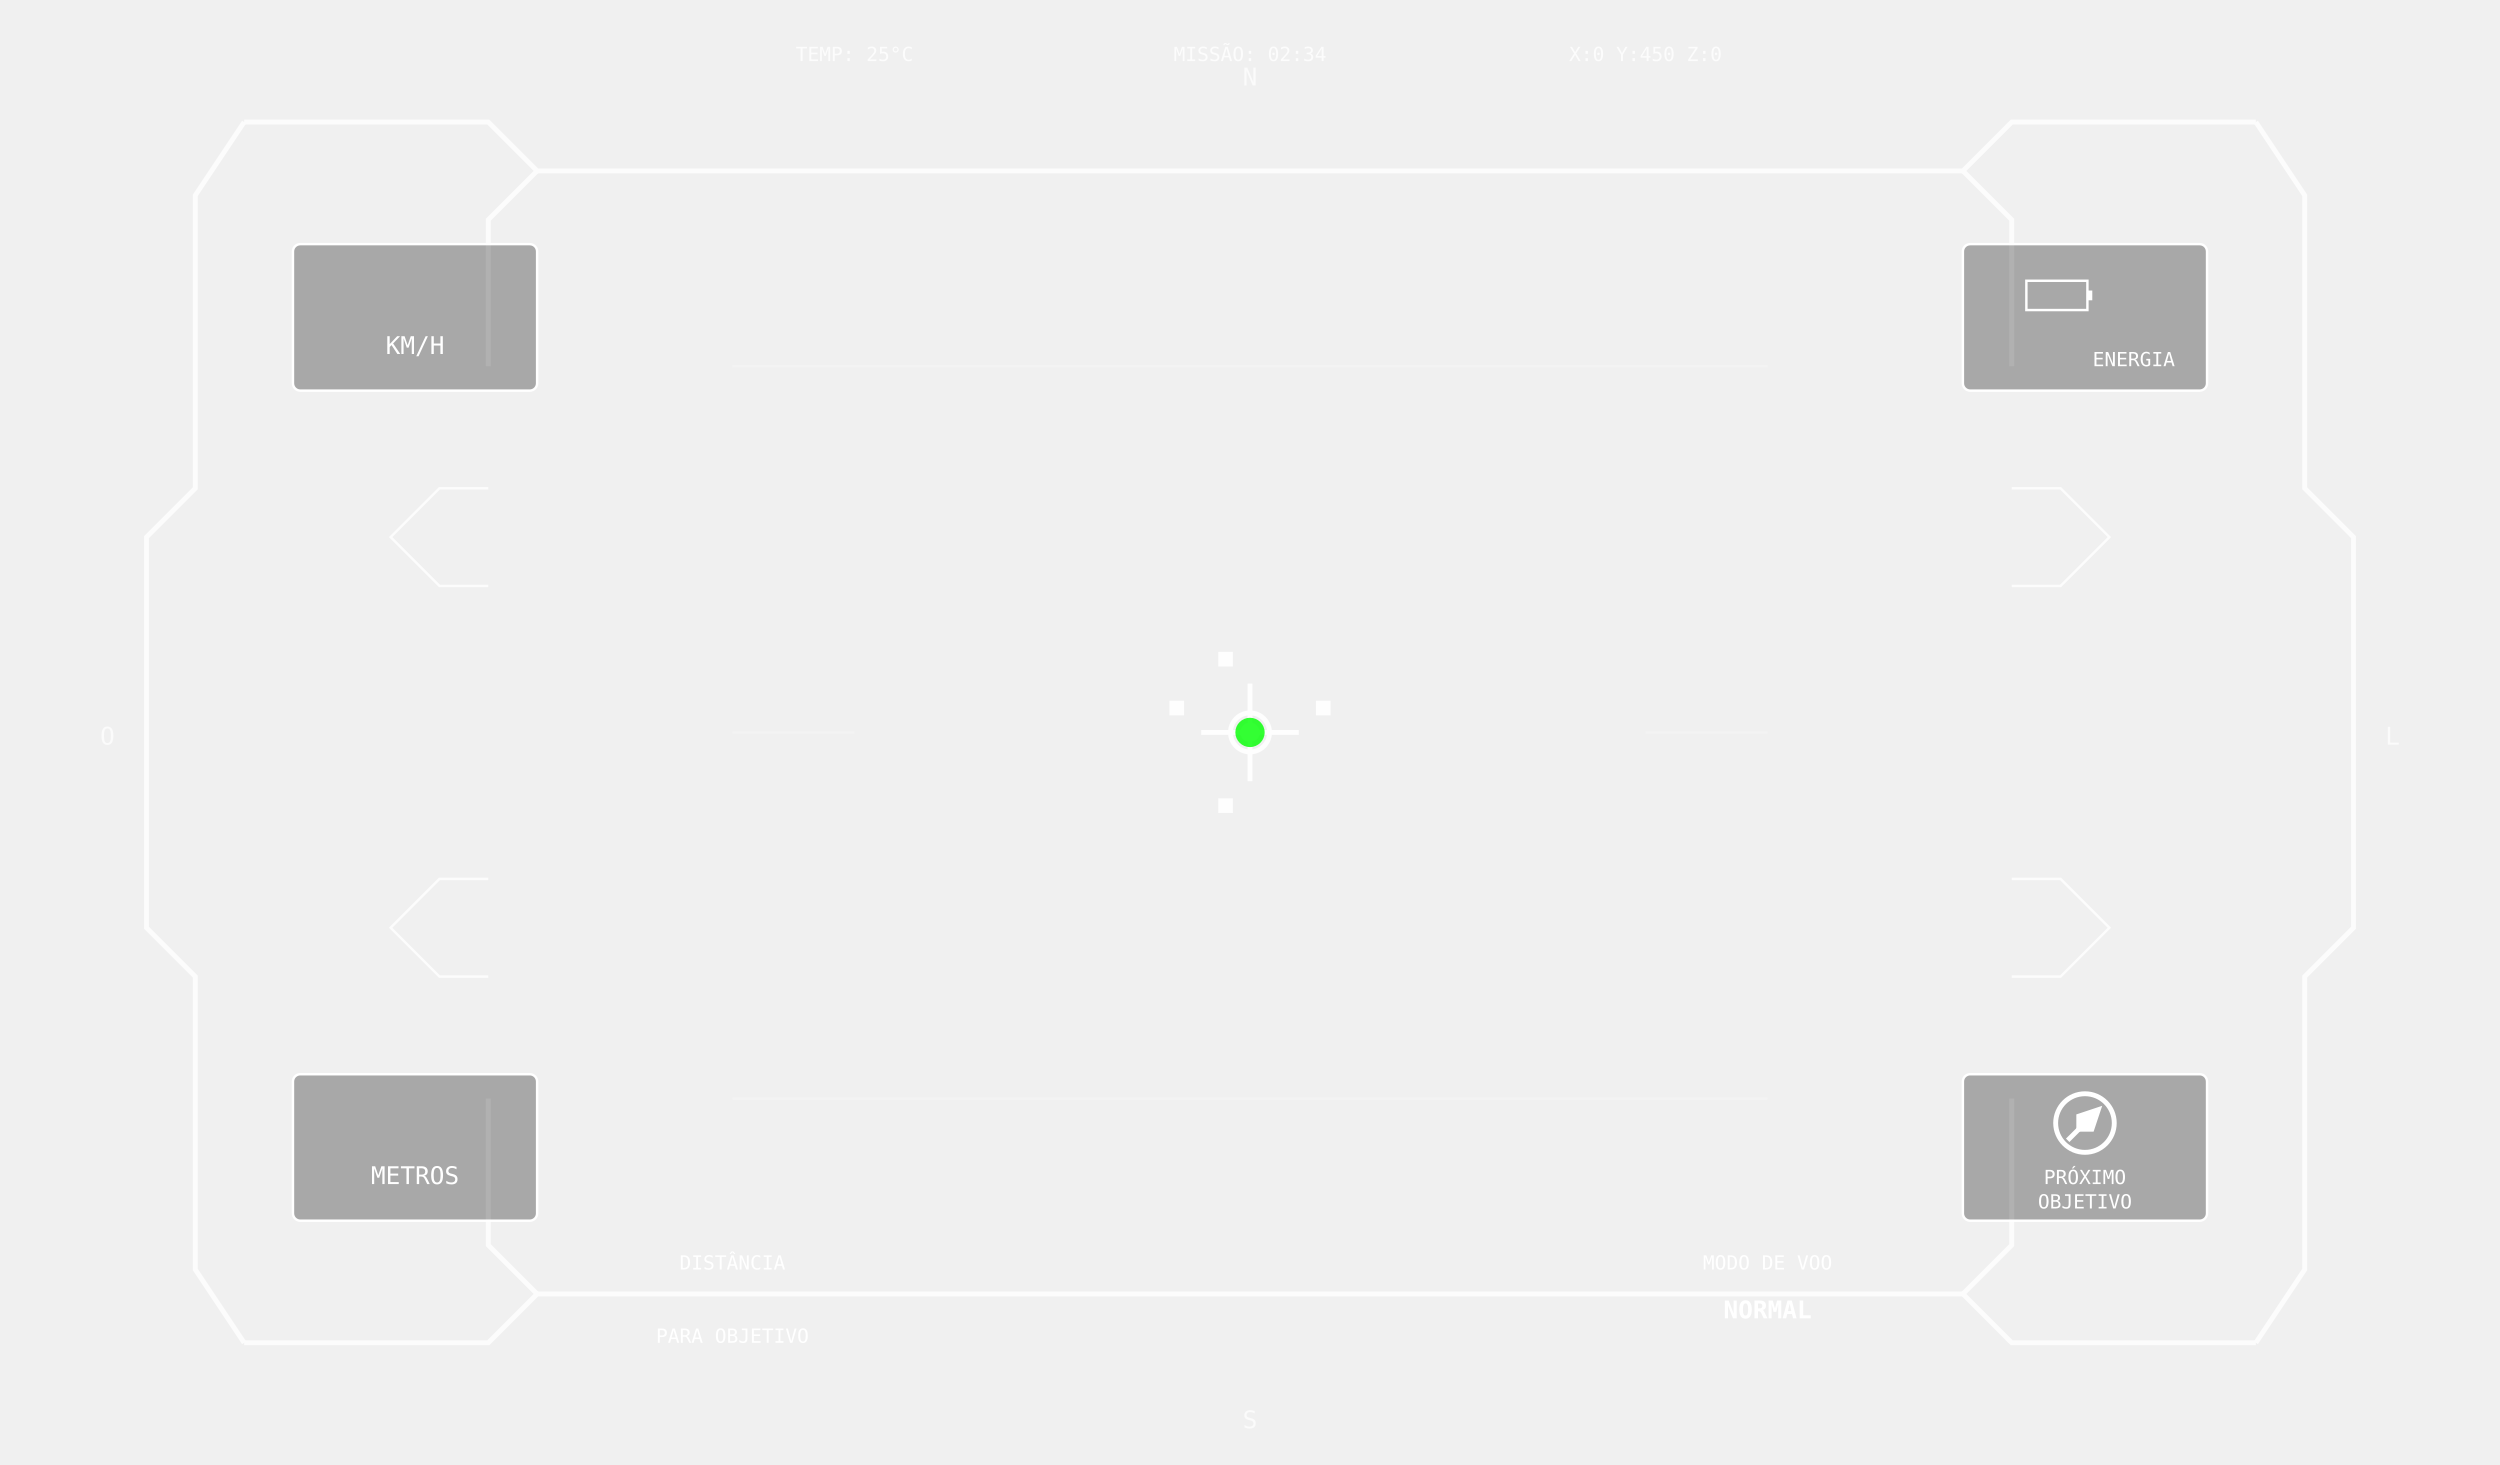
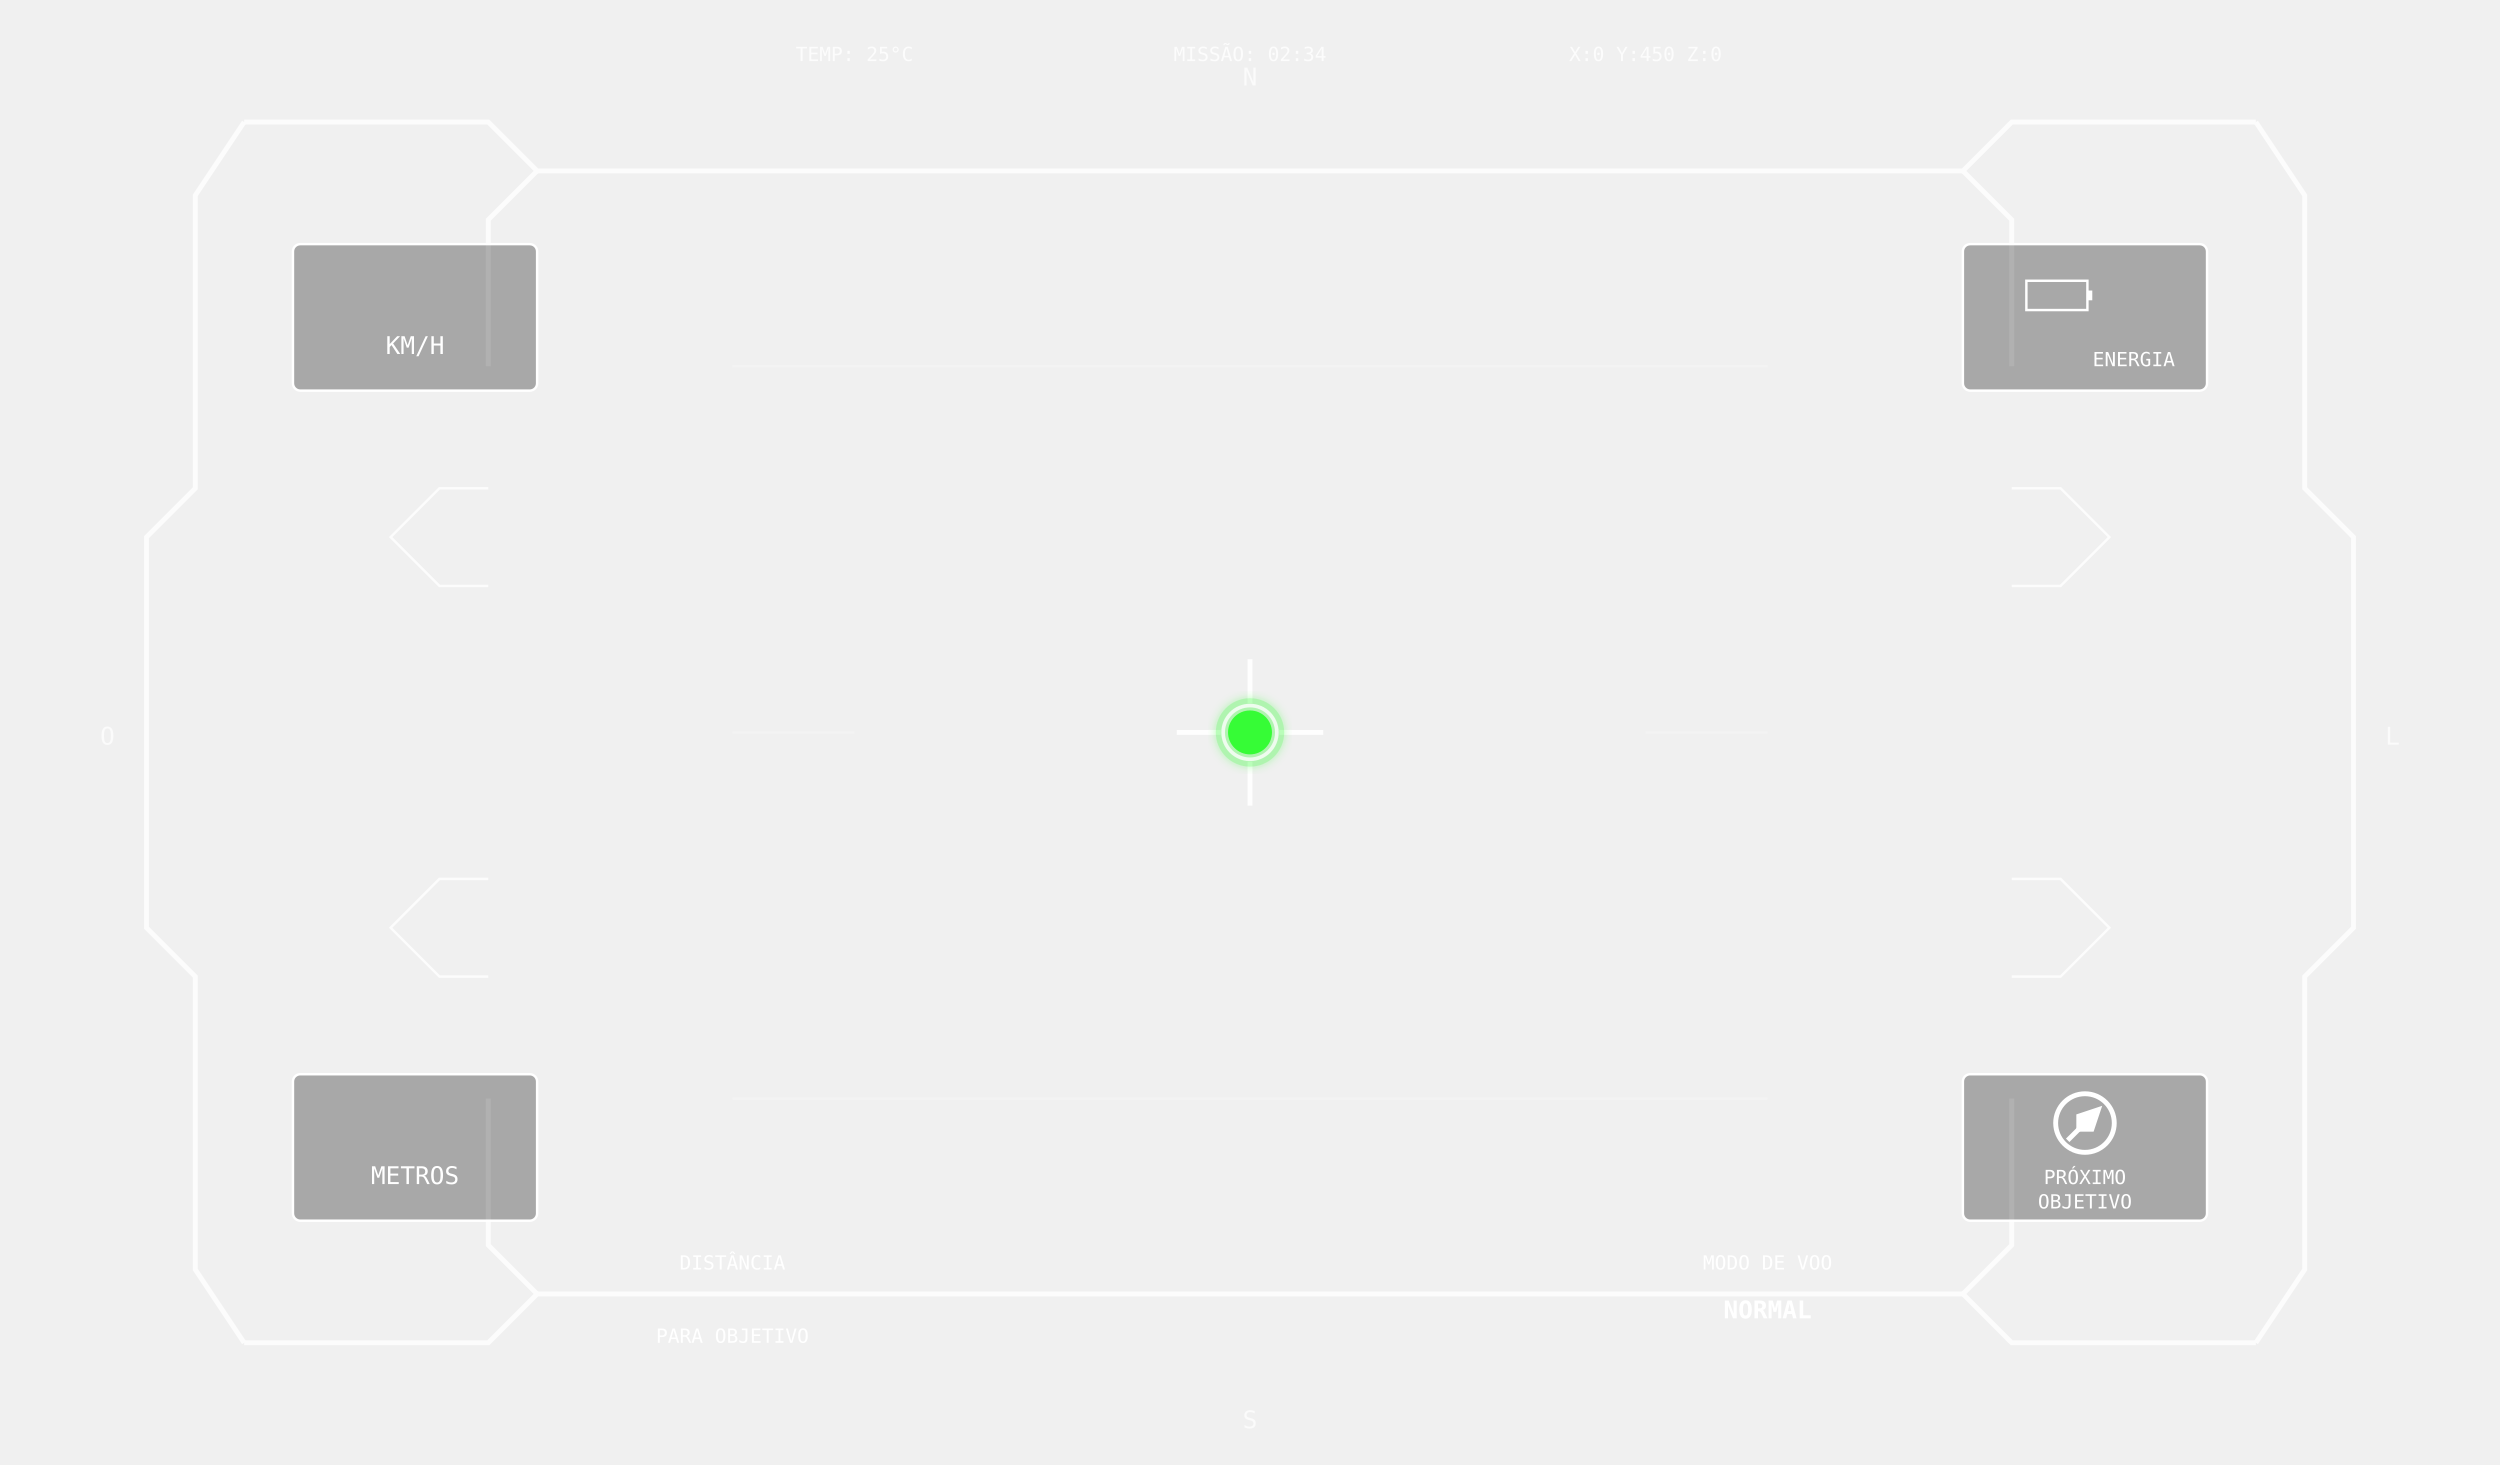
<svg xmlns="http://www.w3.org/2000/svg" width="1024" height="600" viewBox="0 0 1024 600">
  <rect width="1024" height="600" fill="transparent" />
  <g stroke="#ffffff" stroke-width="2" fill="none" opacity="0.8">
    <path d="M 100 50 L 200 50 L 220 70 L 804 70 L 824 50 L 924 50" stroke="#ffffff" stroke-width="2" />
    <path d="M 100 550 L 200 550 L 220 530 L 804 530 L 824 550 L 924 550" stroke="#ffffff" stroke-width="2" />
    <path d="M 100 50 L 80 80 L 80 200 L 60 220 L 60 380 L 80 400 L 80 520 L 100 550" stroke="#ffffff" stroke-width="2" />
    <path d="M 924 50 L 944 80 L 944 200 L 964 220 L 964 380 L 944 400 L 944 520 L 924 550" stroke="#ffffff" stroke-width="2" />
    <path d="M 220 70 L 200 90 L 200 150" stroke="#ffffff" stroke-width="2" />
    <path d="M 804 70 L 824 90 L 824 150" stroke="#ffffff" stroke-width="2" />
    <path d="M 220 530 L 200 510 L 200 450" stroke="#ffffff" stroke-width="2" />
    <path d="M 804 530 L 824 510 L 824 450" stroke="#ffffff" stroke-width="2" />
    <path d="M 200 200 L 180 200 L 160 220 L 180 240 L 200 240" stroke="#ffffff" stroke-width="1" />
    <path d="M 200 360 L 180 360 L 160 380 L 180 400 L 200 400" stroke="#ffffff" stroke-width="1" />
    <path d="M 824 200 L 844 200 L 864 220 L 844 240 L 824 240" stroke="#ffffff" stroke-width="1" />
    <path d="M 824 360 L 844 360 L 864 380 L 844 400 L 824 400" stroke="#ffffff" stroke-width="1" />
  </g>
-   <g stroke="#ffffff" stroke-width="2" fill="none" opacity="0.9">
-     <line x1="492" y1="300" x2="532" y2="300" />
-     <line x1="512" y1="280" x2="512" y2="320" />
-     <circle cx="512" cy="300" r="8" stroke="#ffffff" stroke-width="2" fill="none" />
-     <circle cx="512" cy="300" r="3" fill="#ffffff" />
-     <path d="M 480 288 L 480 292 L 484 292 L 484 288 Z" fill="#ffffff" />
-     <path d="M 544 288 L 544 292 L 540 292 L 540 288 Z" fill="#ffffff" />
-     <path d="M 500 268 L 504 268 L 504 272 L 500 272 Z" fill="#ffffff" />
-     <path d="M 500 332 L 504 332 L 504 328 L 500 328 Z" fill="#ffffff" />
+   <g id="crosshairGroup" opacity="0.9">
+     <line x1="512" y1="270" x2="512" y2="288" stroke="#ffffff" stroke-width="2" />
+     <line x1="512" y1="312" x2="512" y2="330" stroke="#ffffff" stroke-width="2" />
+     <line x1="482" y1="300" x2="500" y2="300" stroke="#ffffff" stroke-width="2" />
+     <line x1="524" y1="300" x2="542" y2="300" stroke="#ffffff" stroke-width="2" />
+     <defs>
+       <filter id="glowFilter">
+         <feGaussianBlur stdDeviation="2" result="coloredBlur" />
+         <feMerge>
+           <feMergeNode in="coloredBlur" />
+           <feMergeNode in="SourceGraphic" />
+         </feMerge>
+       </filter>
+     </defs>
+     <circle id="collisionGlowOuter" cx="512" cy="300" r="14" fill="#00ff00" opacity="0.3" filter="url(#glowFilter)" />
+     <circle cx="512" cy="300" r="11" fill="none" stroke="#ffffff" stroke-width="1.5" opacity="0.8" />
+     <circle id="collisionWarningCenter" cx="512" cy="300" r="9" fill="#00ff00" opacity="0.8">
+       <animate id="collisionPulse" attributeName="opacity" values="0.8;0.5;0.8" dur="2s" repeatCount="indefinite" />
+     </circle>
+     <circle id="collisionWarningMiddle" cx="512" cy="300" r="16" fill="none" stroke="#00ff00" stroke-width="2" opacity="0" />
+     <circle id="collisionWarningOuter" cx="512" cy="300" r="20" fill="none" stroke="#00ff00" stroke-width="2" opacity="0" />
  </g>
  <g>
    <rect x="120" y="100" width="100" height="60" stroke="#ffffff" stroke-width="1" fill="rgba(0,0,0,0.3)" rx="3" />
    <text x="170" y="145" text-anchor="middle" fill="#ffffff" font-family="monospace" font-size="10">KM/H</text>
  </g>
  <g>
    <rect x="804" y="100" width="100" height="60" stroke="#ffffff" stroke-width="1" fill="rgba(0,0,0,0.3)" rx="3" />
    <rect x="830" y="115" width="25" height="12" stroke="#ffffff" stroke-width="1" fill="none" />
    <rect x="855" y="119" width="2" height="4" fill="#ffffff" />
    <text x="874" y="150" text-anchor="middle" fill="#ffffff" font-family="monospace" font-size="8">ENERGIA</text>
  </g>
  <g>
    <rect x="120" y="440" width="100" height="60" stroke="#ffffff" stroke-width="1" fill="rgba(0,0,0,0.3)" rx="3" />
    <text x="170" y="485" text-anchor="middle" fill="#ffffff" font-family="monospace" font-size="10">METROS</text>
  </g>
  <g>
    <rect x="804" y="440" width="100" height="60" stroke="#ffffff" stroke-width="1" fill="rgba(0,0,0,0.3)" rx="3" />
    <circle cx="854" cy="460" r="12" stroke="#ffffff" stroke-width="2" fill="none" />
    <g id="gps-arrow" transform="rotate(45 854 460)">
      <path d="M 854 450 L 859 460 L 854 465 L 849 460 Z" fill="#ffffff" />
      <line x1="854" y1="460" x2="854" y2="470" stroke="#ffffff" stroke-width="2" />
    </g>
    <text x="854" y="485" text-anchor="middle" fill="#ffffff" font-family="monospace" font-size="8">PRÓXIMO</text>
    <text x="854" y="495" text-anchor="middle" fill="#ffffff" font-family="monospace" font-size="8">OBJETIVO</text>
  </g>
  <g>
    <text x="300" y="520" text-anchor="middle" fill="#ffffff" font-family="monospace" font-size="8">DISTÂNCIA</text>
    <text x="300" y="550" text-anchor="middle" fill="#ffffff" font-family="monospace" font-size="8">PARA OBJETIVO</text>
  </g>
  <g>
    <text x="724" y="520" text-anchor="middle" fill="#ffffff" font-family="monospace" font-size="8">MODO DE VOO</text>
    <text id="modeValue" x="724" y="540" text-anchor="middle" fill="#ffffff" font-family="monospace" font-size="10" font-weight="bold">NORMAL</text>
  </g>
  <g fill="#ffffff" font-family="monospace" font-size="10" text-anchor="middle" opacity="0.7">
    <text x="512" y="35">N</text>
    <text x="512" y="585">S</text>
    <text x="980" y="305">L</text>
    <text x="44" y="305">O</text>
  </g>
  <g fill="#ffffff" font-family="monospace" font-size="8" text-anchor="middle" opacity="0.8">
    <text x="350" y="25">TEMP: 25°C</text>
    <text x="512" y="25">MISSÃO: 02:34</text>
    <text x="674" y="25">X:0 Y:450 Z:0</text>
  </g>
-   <circle id="collisionWarningOuter" cx="512" cy="300" r="15" fill="none" stroke="#00ff00" stroke-width="2" opacity="0" />
-   <circle id="collisionWarningMiddle" cx="512" cy="300" r="10" fill="none" stroke="#00ff00" stroke-width="2" opacity="0" />
-   <circle id="collisionWarningCenter" cx="512" cy="300" r="6" fill="#00ff00" opacity="0.8">
-     <animate id="collisionPulse" attributeName="opacity" values="0.8;0.3;0.8" dur="2s" repeatCount="indefinite" />
-   </circle>
  <g stroke="#ffffff" stroke-width="1" fill="none" opacity="0.2">
    <line x1="300" y1="150" x2="724" y2="150" />
    <line x1="300" y1="450" x2="724" y2="450" />
    <line x1="300" y1="300" x2="350" y2="300" />
    <line x1="674" y1="300" x2="724" y2="300" />
  </g>
</svg>
